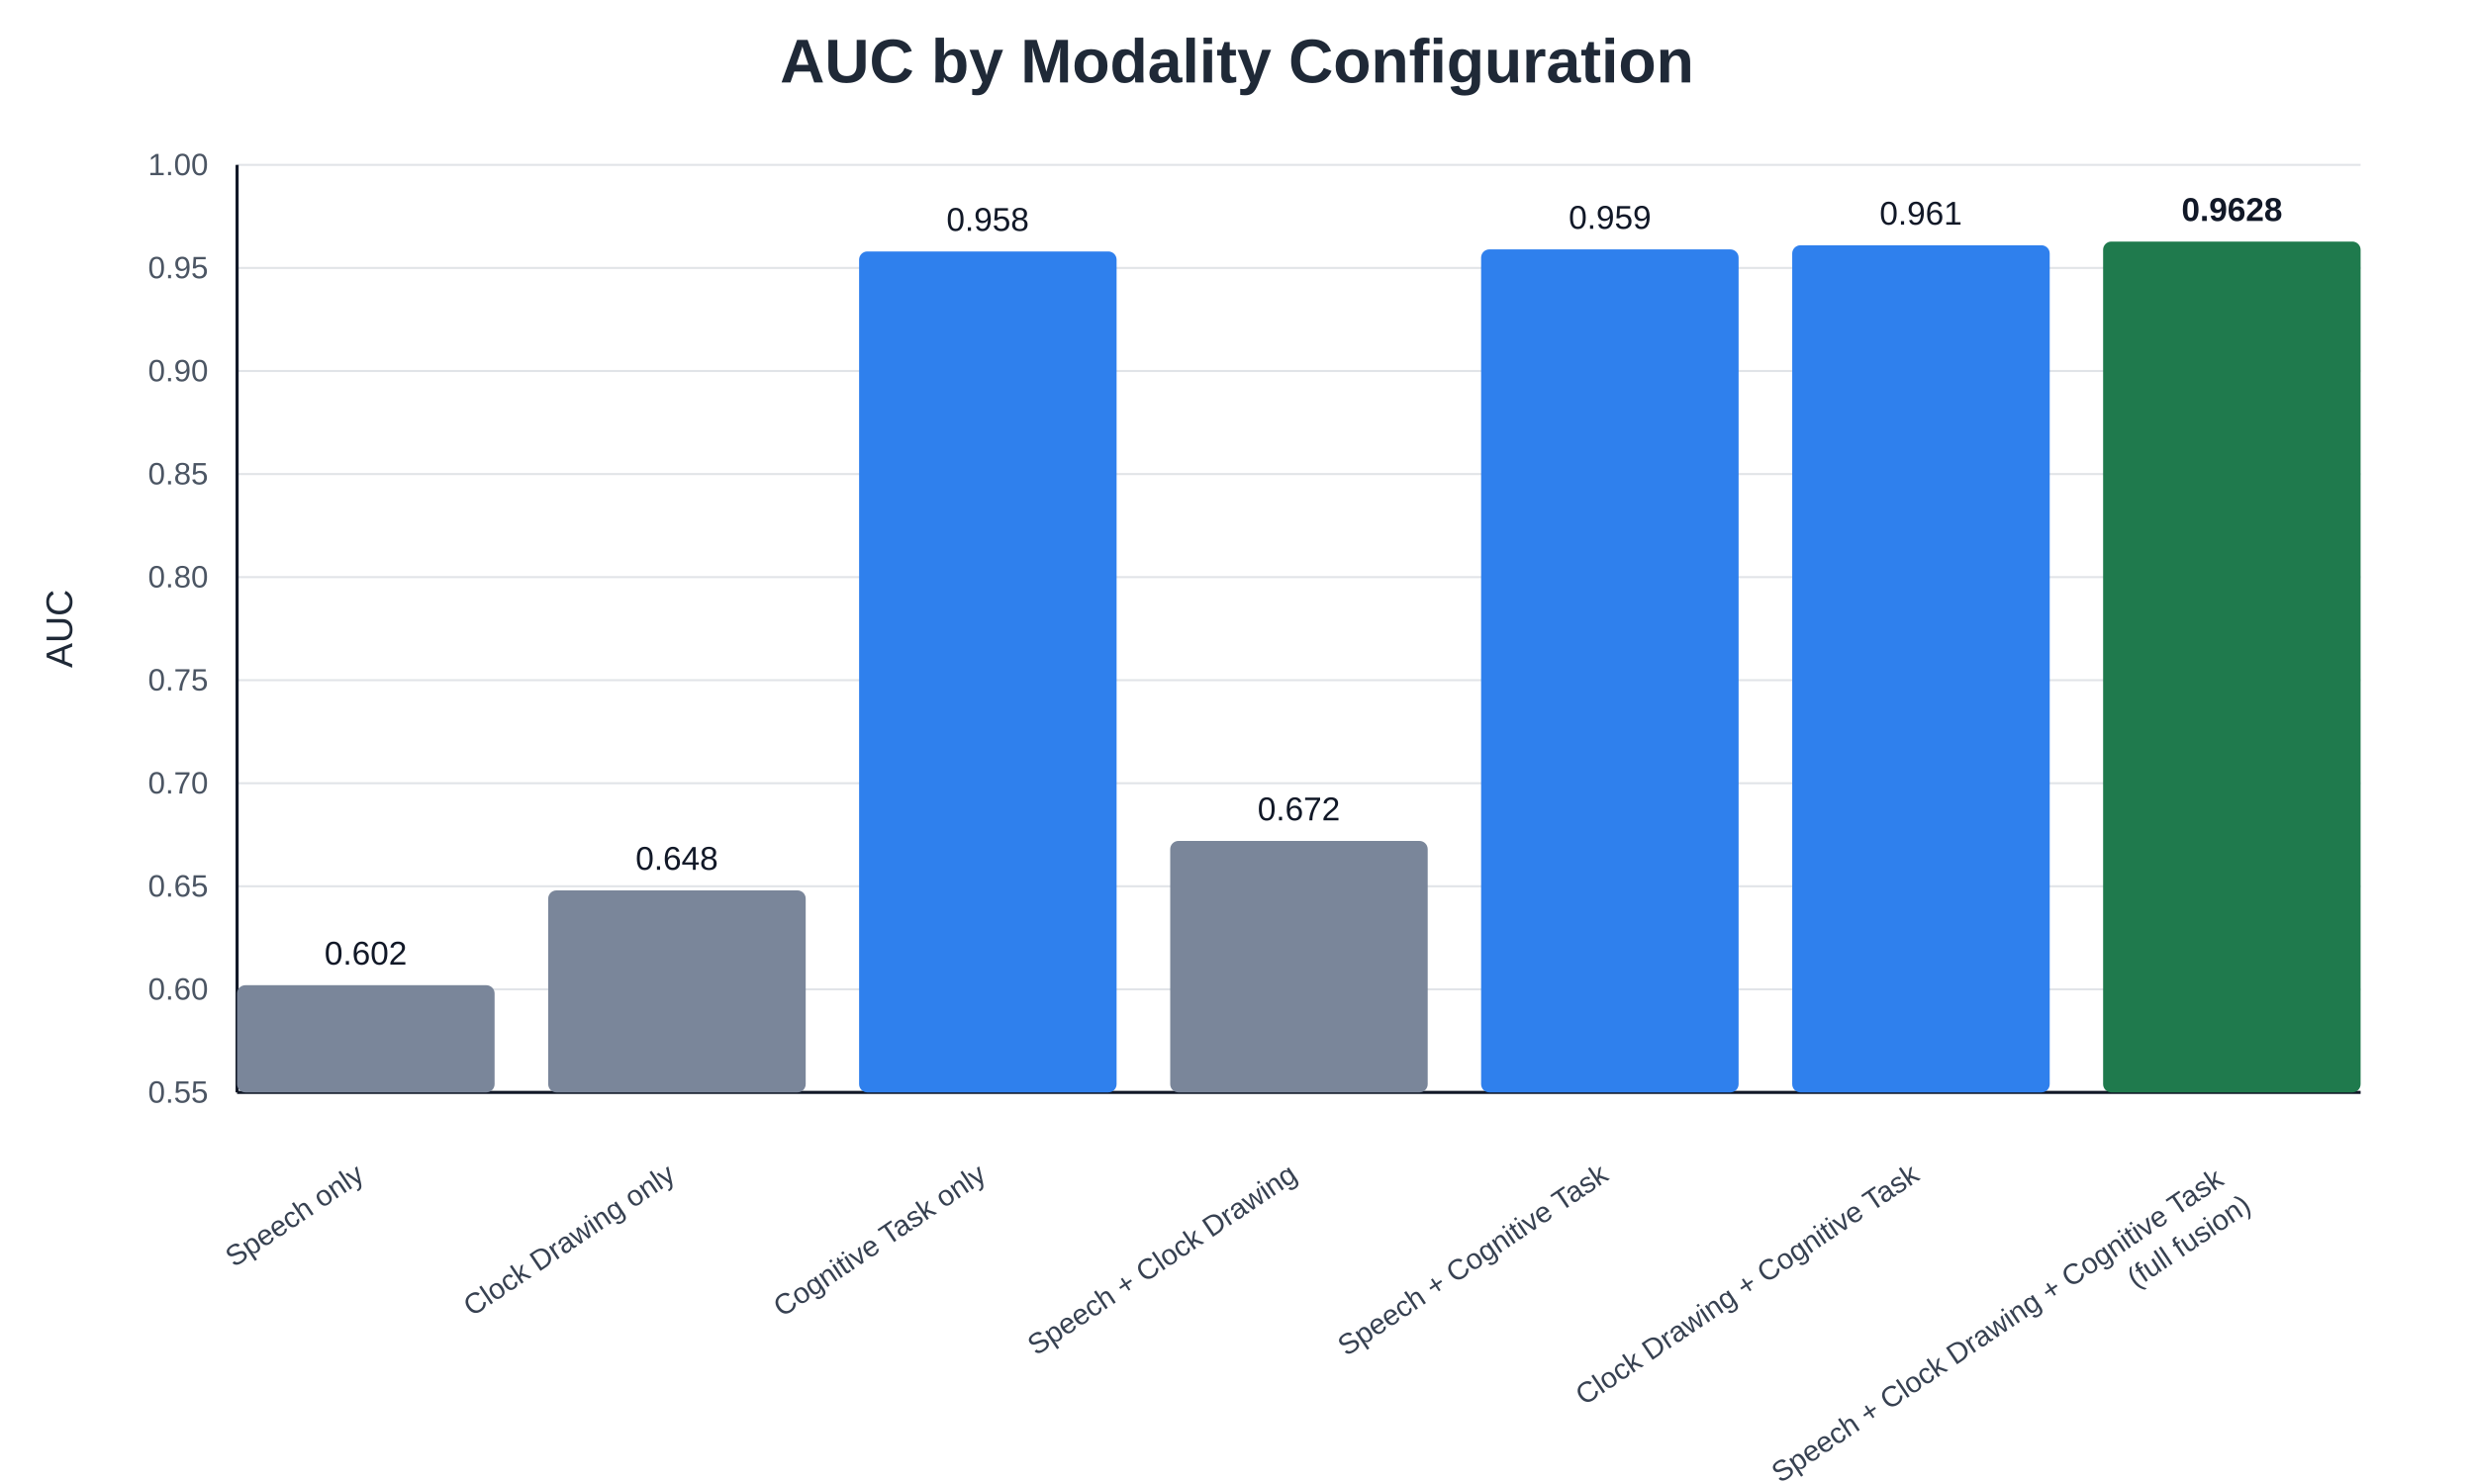
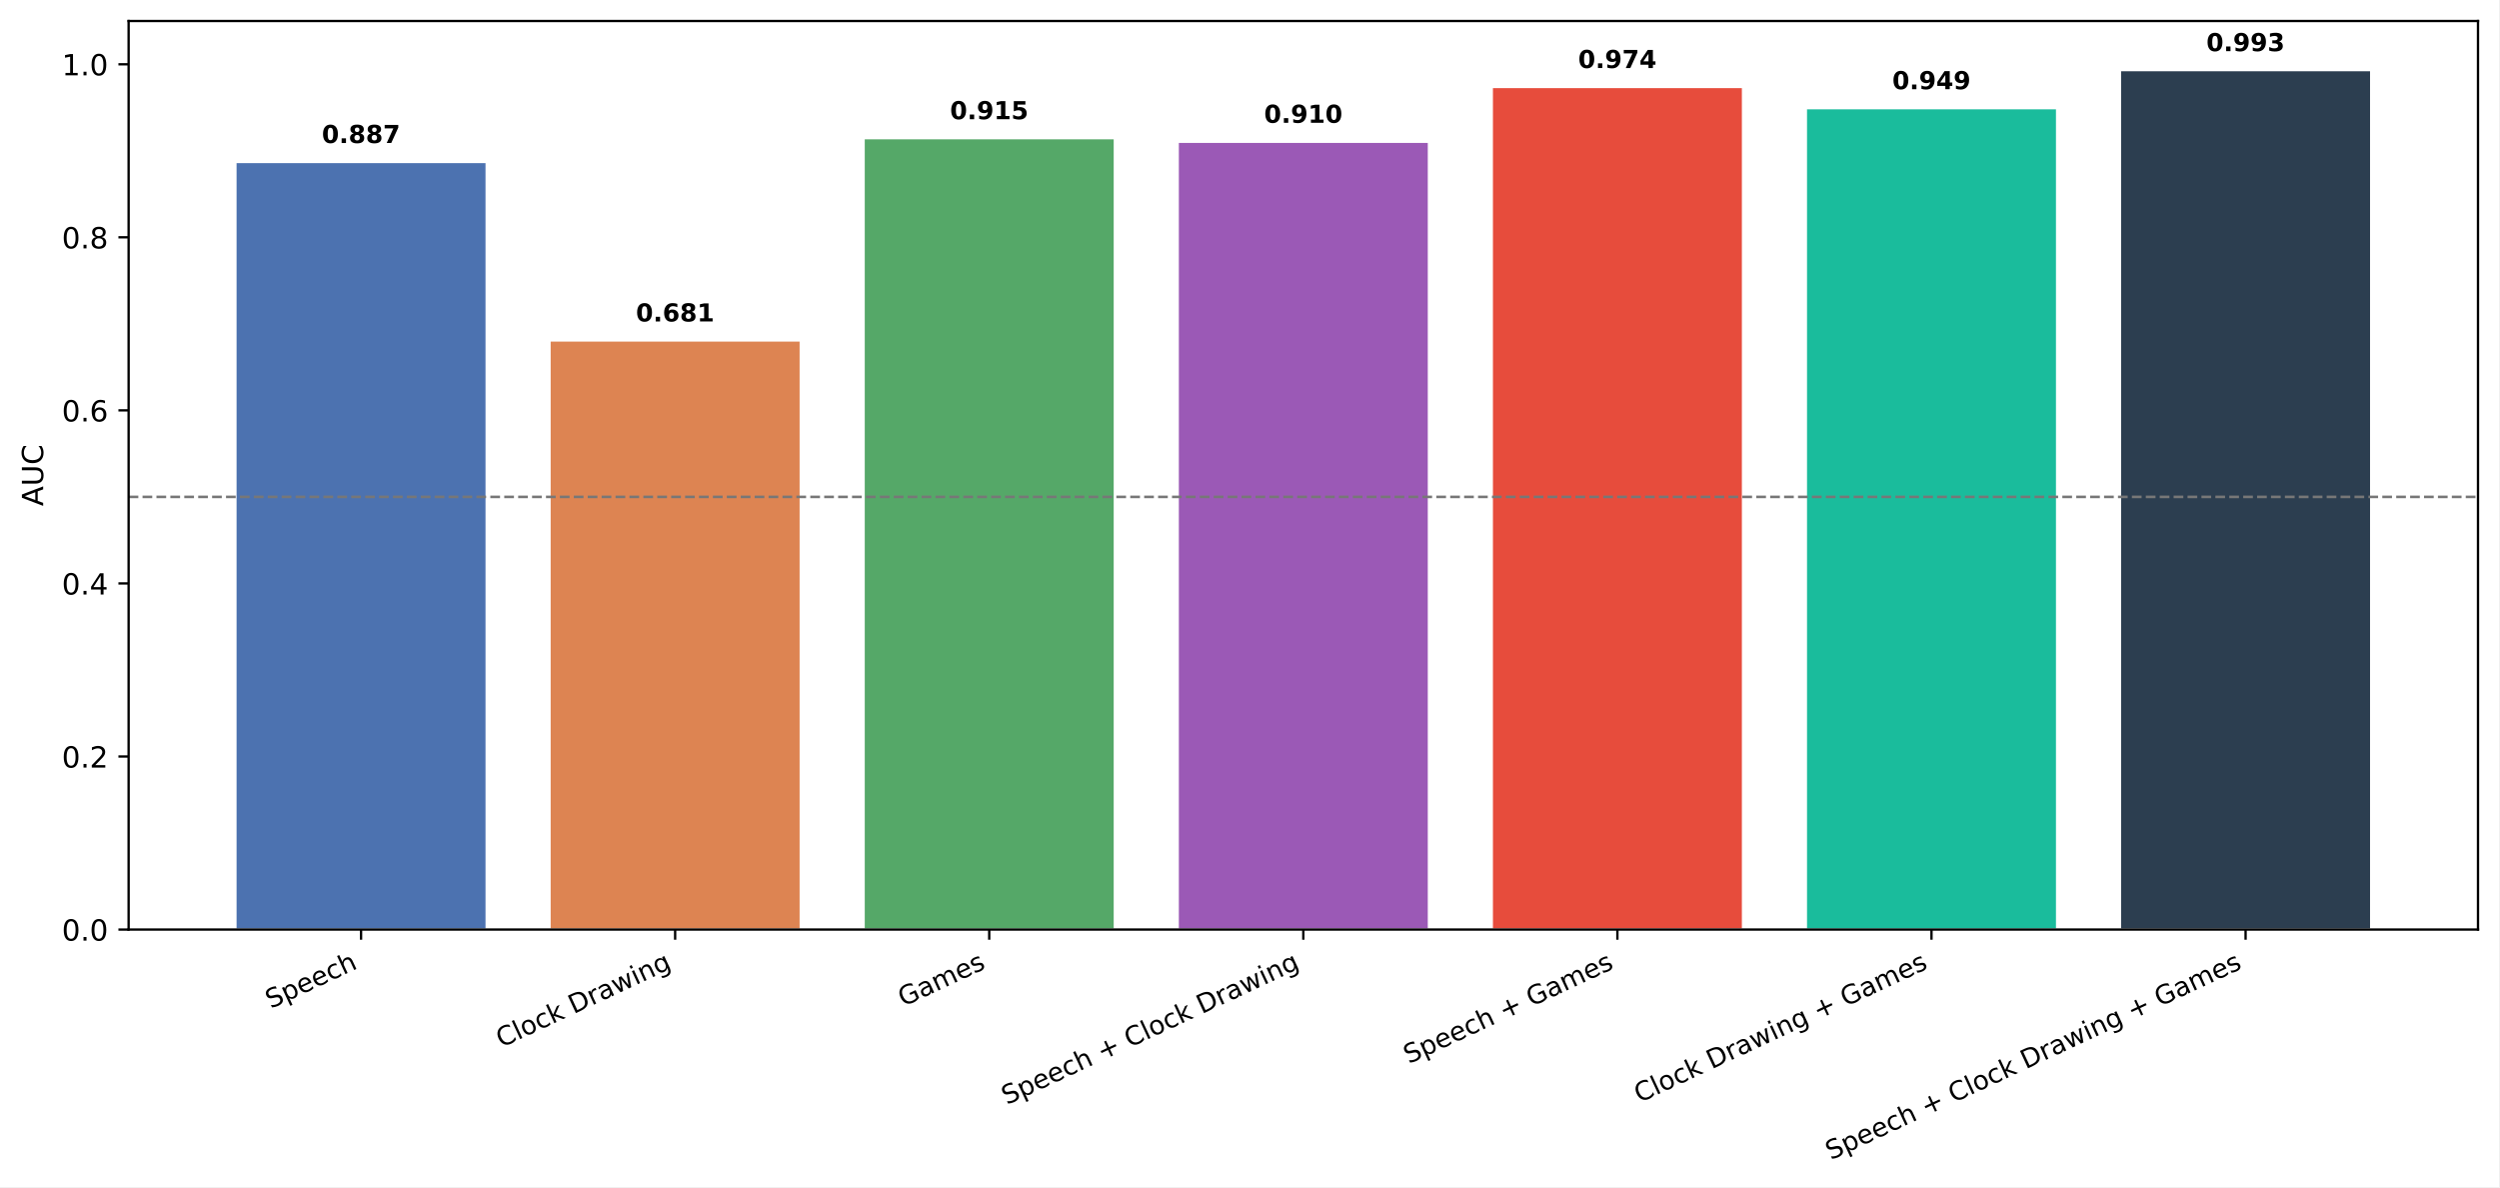
- <svg xmlns="http://www.w3.org/2000/svg" width="1200" height="720" viewBox="0 0 1200 720">
-   <rect width="100%" height="100%" fill="#ffffff" />
-   <style>text{font-family:Arial,Helvetica,sans-serif;fill:#1f2937}.title{font-size:30px;font-weight:700}.axis{font-size:18px}.tick{font-size:15px;fill:#4b5563}.label{font-size:14px;fill:#374151}.value{font-size:16px;fill:#111827}.bold{font-weight:700}</style>
-   <text class="title" x="600.0" y="40" text-anchor="middle">AUC by Modality Configuration</text>
-   <line x1="115" y1="530.0" x2="1145" y2="530.0" stroke="#d1d5db" stroke-width="1" opacity="0.65" />
-   <text class="tick" x="101" y="535.0" text-anchor="end">0.55</text>
-   <line x1="115" y1="480.0" x2="1145" y2="480.0" stroke="#d1d5db" stroke-width="1" opacity="0.65" />
-   <text class="tick" x="101" y="485.0" text-anchor="end">0.60</text>
-   <line x1="115" y1="430.0" x2="1145" y2="430.0" stroke="#d1d5db" stroke-width="1" opacity="0.65" />
-   <text class="tick" x="101" y="435.0" text-anchor="end">0.65</text>
-   <line x1="115" y1="380.0" x2="1145" y2="380.0" stroke="#d1d5db" stroke-width="1" opacity="0.65" />
-   <text class="tick" x="101" y="385.0" text-anchor="end">0.70</text>
-   <line x1="115" y1="330.0" x2="1145" y2="330.0" stroke="#d1d5db" stroke-width="1" opacity="0.65" />
-   <text class="tick" x="101" y="335.0" text-anchor="end">0.75</text>
-   <line x1="115" y1="280.0" x2="1145" y2="280.0" stroke="#d1d5db" stroke-width="1" opacity="0.65" />
-   <text class="tick" x="101" y="285.0" text-anchor="end">0.80</text>
-   <line x1="115" y1="230.0" x2="1145" y2="230.0" stroke="#d1d5db" stroke-width="1" opacity="0.65" />
-   <text class="tick" x="101" y="235.0" text-anchor="end">0.85</text>
-   <line x1="115" y1="180.0" x2="1145" y2="180.0" stroke="#d1d5db" stroke-width="1" opacity="0.65" />
-   <text class="tick" x="101" y="185.0" text-anchor="end">0.90</text>
-   <line x1="115" y1="130.0" x2="1145" y2="130.0" stroke="#d1d5db" stroke-width="1" opacity="0.65" />
-   <text class="tick" x="101" y="135.0" text-anchor="end">0.95</text>
-   <line x1="115" y1="80.0" x2="1145" y2="80.0" stroke="#d1d5db" stroke-width="1" opacity="0.65" />
-   <text class="tick" x="101" y="85.0" text-anchor="end">1.00</text>
-   <line x1="115" y1="80" x2="115" y2="530" stroke="#111827" stroke-width="1.5" />
-   <line x1="115" y1="530" x2="1145" y2="530" stroke="#111827" stroke-width="1.5" />
-   <text class="axis" transform="translate(35 305.0) rotate(-90)" text-anchor="middle">AUC</text>
-   <rect x="115.0" y="478.0" width="124.9" height="52.0" fill="#7a869a" rx="4" />
-   <text class="value" x="177.4" y="468.0" text-anchor="middle">0.602</text>
-   <text class="label" x="177.4" y="572.0" text-anchor="end" transform="rotate(-34 177.4 572.0)">Speech only</text>
-   <rect x="265.9" y="432.0" width="124.9" height="98.0" fill="#7a869a" rx="4" />
-   <text class="value" x="328.3" y="422.0" text-anchor="middle">0.648</text>
-   <text class="label" x="328.3" y="572.0" text-anchor="end" transform="rotate(-34 328.3 572.0)">Clock Drawing only</text>
-   <rect x="416.7" y="122.0" width="124.9" height="408.0" fill="#2f80ed" rx="4" />
-   <text class="value" x="479.1" y="112.0" text-anchor="middle">0.958</text>
-   <text class="label" x="479.1" y="572.0" text-anchor="end" transform="rotate(-34 479.1 572.0)">Cognitive Task only</text>
-   <rect x="567.6" y="408.0" width="124.9" height="122.0" fill="#7a869a" rx="4" />
-   <text class="value" x="630.0" y="398.0" text-anchor="middle">0.672</text>
-   <text class="label" x="630.0" y="572.0" text-anchor="end" transform="rotate(-34 630.0 572.0)">Speech + Clock Drawing</text>
-   <rect x="718.4" y="121.0" width="124.9" height="409.0" fill="#2f80ed" rx="4" />
-   <text class="value" x="780.9" y="111.0" text-anchor="middle">0.959</text>
-   <text class="label" x="780.9" y="572.0" text-anchor="end" transform="rotate(-34 780.9 572.0)">Speech + Cognitive Task</text>
-   <rect x="869.3" y="119.0" width="124.9" height="411.0" fill="#2f80ed" rx="4" />
-   <text class="value" x="931.7" y="109.0" text-anchor="middle">0.961</text>
-   <text class="label" x="931.7" y="572.0" text-anchor="end" transform="rotate(-34 931.7 572.0)">Clock Drawing + Cognitive Task</text>
-   <rect x="1020.1" y="117.2" width="124.9" height="412.8" fill="#1f7a4d" rx="4" />
-   <text class="value bold" x="1082.6" y="107.2" text-anchor="middle">0.9628</text>
-   <g transform="translate(1082.6 572.0) rotate(-34)">
-     <text class="label" text-anchor="end">
-       <tspan x="0" dy="0">Speech + Clock Drawing + Cognitive Task</tspan>
-       <tspan x="0" dy="18">(full fusion)</tspan>
-     </text>
+ <svg xmlns="http://www.w3.org/2000/svg" xmlns:xlink="http://www.w3.org/1999/xlink" width="856.863pt" height="406.841pt" viewBox="0 0 856.863 406.841" version="1.1">
+   <defs>
+     <style type="text/css">*{stroke-linejoin: round; stroke-linecap: butt}</style>
+   </defs>
+   <g id="figure_1">
+     <g id="patch_1">
+       <path d="M -0 406.841  L 856.863 406.841  L 856.863 0  L -0 0  z " style="fill: #ffffff" />
+     </g>
+     <g id="axes_1">
+       <g id="patch_2">
+         <path d="M 44.103 318.598  L 849.663 318.598  L 849.663 7.2  L 44.103 7.2  z " style="fill: #ffffff" />
+       </g>
+       <g id="patch_3">
+         <path d="M 80.719 318.598  L 166.876 318.598  L 166.876 55.512  L 80.719 55.512  z " clip-path="url(#p80c64b6eb1)" style="fill: #4c72b0; stroke: #ffffff; stroke-width: 0.8; stroke-linejoin: miter" />
+       </g>
+       <g id="patch_4">
+         <path d="M 188.415 318.598  L 274.571 318.598  L 274.571 116.678  L 188.415 116.678  z " clip-path="url(#p80c64b6eb1)" style="fill: #dd8452; stroke: #ffffff; stroke-width: 0.8; stroke-linejoin: miter" />
+       </g>
+       <g id="patch_5">
+         <path d="M 296.11 318.598  L 382.266 318.598  L 382.266 47.356  L 296.11 47.356  z " clip-path="url(#p80c64b6eb1)" style="fill: #55a868; stroke: #ffffff; stroke-width: 0.8; stroke-linejoin: miter" />
+       </g>
+       <g id="patch_6">
+         <path d="M 403.805 318.598  L 489.961 318.598  L 489.961 48.585  L 403.805 48.585  z " clip-path="url(#p80c64b6eb1)" style="fill: #9b59b6; stroke: #ffffff; stroke-width: 0.8; stroke-linejoin: miter" />
+       </g>
+       <g id="patch_7">
+         <path d="M 511.5 318.598  L 597.656 318.598  L 597.656 29.81  L 511.5 29.81  z " clip-path="url(#p80c64b6eb1)" style="fill: #e74c3c; stroke: #ffffff; stroke-width: 0.8; stroke-linejoin: miter" />
+       </g>
+       <g id="patch_8">
+         <path d="M 619.195 318.598  L 705.352 318.598  L 705.352 37.072  L 619.195 37.072  z " clip-path="url(#p80c64b6eb1)" style="fill: #1abc9c; stroke: #ffffff; stroke-width: 0.8; stroke-linejoin: miter" />
+       </g>
+       <g id="patch_9">
+         <path d="M 726.891 318.598  L 813.047 318.598  L 813.047 24.029  L 726.891 24.029  z " clip-path="url(#p80c64b6eb1)" style="fill: #2c3e50; stroke: #ffffff; stroke-width: 0.8; stroke-linejoin: miter" />
+       </g>
+       <g id="matplotlib.axis_1">
+         <g id="xtick_1">
+           <g id="line2d_1">
+             <defs>
+               <path id="m99cbab223d" d="M 0 0  L 0 3.5  " style="stroke: #000000; stroke-width: 0.8" />
+             </defs>
+             <g>
+               <use xlink:href="#m99cbab223d" x="123.798" y="318.598" style="stroke: #000000; stroke-width: 0.8" />
+             </g>
+           </g>
+           <g id="text_1">
+             <g transform="translate(92.83504 345.8082) rotate(-25) scale(0.09 -0.09)">
+               <defs>
+                 <path id="DejaVuSans-36" d="M 3425 4513  L 3425 3897  Q 3066 4069 2747 4153  Q 2428 4238 2131 4238  Q 1616 4238 1336 4038  Q 1056 3838 1056 3469  Q 1056 3159 1242 3001  Q 1428 2844 1947 2747  L 2328 2669  Q 3034 2534 3370 2195  Q 3706 1856 3706 1288  Q 3706 609 3251 259  Q 2797 -91 1919 -91  Q 1588 -91 1214 -16  Q 841 59 441 206  L 441 856  Q 825 641 1194 531  Q 1563 422 1919 422  Q 2459 422 2753 634  Q 3047 847 3047 1241  Q 3047 1584 2836 1778  Q 2625 1972 2144 2069  L 1759 2144  Q 1053 2284 737 2584  Q 422 2884 422 3419  Q 422 4038 858 4394  Q 1294 4750 2059 4750  Q 2388 4750 2728 4690  Q 3069 4631 3425 4513  z " transform="scale(0.015625)" />
+                 <path id="DejaVuSans-53" d="M 1159 525  L 1159 -1331  L 581 -1331  L 581 3500  L 1159 3500  L 1159 2969  Q 1341 3281 1617 3432  Q 1894 3584 2278 3584  Q 2916 3584 3314 3078  Q 3713 2572 3713 1747  Q 3713 922 3314 415  Q 2916 -91 2278 -91  Q 1894 -91 1617 61  Q 1341 213 1159 525  z M 3116 1747  Q 3116 2381 2855 2742  Q 2594 3103 2138 3103  Q 1681 3103 1420 2742  Q 1159 2381 1159 1747  Q 1159 1113 1420 752  Q 1681 391 2138 391  Q 2594 391 2855 752  Q 3116 1113 3116 1747  z " transform="scale(0.015625)" />
+                 <path id="DejaVuSans-48" d="M 3597 1894  L 3597 1613  L 953 1613  Q 991 1019 1311 708  Q 1631 397 2203 397  Q 2534 397 2845 478  Q 3156 559 3463 722  L 3463 178  Q 3153 47 2828 -22  Q 2503 -91 2169 -91  Q 1331 -91 842 396  Q 353 884 353 1716  Q 353 2575 817 3079  Q 1281 3584 2069 3584  Q 2775 3584 3186 3129  Q 3597 2675 3597 1894  z M 3022 2063  Q 3016 2534 2758 2815  Q 2500 3097 2075 3097  Q 1594 3097 1305 2825  Q 1016 2553 972 2059  L 3022 2063  z " transform="scale(0.015625)" />
+                 <path id="DejaVuSans-46" d="M 3122 3366  L 3122 2828  Q 2878 2963 2633 3030  Q 2388 3097 2138 3097  Q 1578 3097 1268 2742  Q 959 2388 959 1747  Q 959 1106 1268 751  Q 1578 397 2138 397  Q 2388 397 2633 464  Q 2878 531 3122 666  L 3122 134  Q 2881 22 2623 -34  Q 2366 -91 2075 -91  Q 1284 -91 818 406  Q 353 903 353 1747  Q 353 2603 823 3093  Q 1294 3584 2113 3584  Q 2378 3584 2631 3529  Q 2884 3475 3122 3366  z " transform="scale(0.015625)" />
+                 <path id="DejaVuSans-4b" d="M 3513 2113  L 3513 0  L 2938 0  L 2938 2094  Q 2938 2591 2744 2837  Q 2550 3084 2163 3084  Q 1697 3084 1428 2787  Q 1159 2491 1159 1978  L 1159 0  L 581 0  L 581 4863  L 1159 4863  L 1159 2956  Q 1366 3272 1645 3428  Q 1925 3584 2291 3584  Q 2894 3584 3203 3211  Q 3513 2838 3513 2113  z " transform="scale(0.015625)" />
+               </defs>
+               <use xlink:href="#DejaVuSans-36" />
+               <use xlink:href="#DejaVuSans-53" transform="translate(63.48438 0)" />
+               <use xlink:href="#DejaVuSans-48" transform="translate(126.9688 0)" />
+               <use xlink:href="#DejaVuSans-48" transform="translate(188.5 0)" />
+               <use xlink:href="#DejaVuSans-46" transform="translate(250.0312 0)" />
+               <use xlink:href="#DejaVuSans-4b" transform="translate(305.0156 0)" />
+             </g>
+           </g>
+         </g>
+         <g id="xtick_2">
+           <g id="line2d_2">
+             <g>
+               <use xlink:href="#m99cbab223d" x="231.493" y="318.598" style="stroke: #000000; stroke-width: 0.8" />
+             </g>
+           </g>
+           <g id="text_2">
+             <g transform="translate(171.9089 359.1545) rotate(-25) scale(0.09 -0.09)">
+               <defs>
+                 <path id="DejaVuSans-26" d="M 4122 4306  L 4122 3641  Q 3803 3938 3442 4084  Q 3081 4231 2675 4231  Q 1875 4231 1450 3742  Q 1025 3253 1025 2328  Q 1025 1406 1450 917  Q 1875 428 2675 428  Q 3081 428 3442 575  Q 3803 722 4122 1019  L 4122 359  Q 3791 134 3420 21  Q 3050 -91 2638 -91  Q 1578 -91 968 557  Q 359 1206 359 2328  Q 359 3453 968 4101  Q 1578 4750 2638 4750  Q 3056 4750 3426 4639  Q 3797 4528 4122 4306  z " transform="scale(0.015625)" />
+                 <path id="DejaVuSans-4f" d="M 603 4863  L 1178 4863  L 1178 0  L 603 0  L 603 4863  z " transform="scale(0.015625)" />
+                 <path id="DejaVuSans-52" d="M 1959 3097  Q 1497 3097 1228 2736  Q 959 2375 959 1747  Q 959 1119 1226 758  Q 1494 397 1959 397  Q 2419 397 2687 759  Q 2956 1122 2956 1747  Q 2956 2369 2687 2733  Q 2419 3097 1959 3097  z M 1959 3584  Q 2709 3584 3137 3096  Q 3566 2609 3566 1747  Q 3566 888 3137 398  Q 2709 -91 1959 -91  Q 1206 -91 779 398  Q 353 888 353 1747  Q 353 2609 779 3096  Q 1206 3584 1959 3584  z " transform="scale(0.015625)" />
+                 <path id="DejaVuSans-4e" d="M 581 4863  L 1159 4863  L 1159 1991  L 2875 3500  L 3609 3500  L 1753 1863  L 3688 0  L 2938 0  L 1159 1709  L 1159 0  L 581 0  L 581 4863  z " transform="scale(0.015625)" />
+                 <path id="DejaVuSans-3" transform="scale(0.015625)" />
+                 <path id="DejaVuSans-27" d="M 1259 4147  L 1259 519  L 2022 519  Q 2988 519 3436 956  Q 3884 1394 3884 2338  Q 3884 3275 3436 3711  Q 2988 4147 2022 4147  L 1259 4147  z M 628 4666  L 1925 4666  Q 3281 4666 3915 4102  Q 4550 3538 4550 2338  Q 4550 1131 3912 565  Q 3275 0 1925 0  L 628 0  L 628 4666  z " transform="scale(0.015625)" />
+                 <path id="DejaVuSans-55" d="M 2631 2963  Q 2534 3019 2420 3045  Q 2306 3072 2169 3072  Q 1681 3072 1420 2755  Q 1159 2438 1159 1844  L 1159 0  L 581 0  L 581 3500  L 1159 3500  L 1159 2956  Q 1341 3275 1631 3429  Q 1922 3584 2338 3584  Q 2397 3584 2469 3576  Q 2541 3569 2628 3553  L 2631 2963  z " transform="scale(0.015625)" />
+                 <path id="DejaVuSans-44" d="M 2194 1759  Q 1497 1759 1228 1600  Q 959 1441 959 1056  Q 959 750 1161 570  Q 1363 391 1709 391  Q 2188 391 2477 730  Q 2766 1069 2766 1631  L 2766 1759  L 2194 1759  z M 3341 1997  L 3341 0  L 2766 0  L 2766 531  Q 2569 213 2275 61  Q 1981 -91 1556 -91  Q 1019 -91 701 211  Q 384 513 384 1019  Q 384 1609 779 1909  Q 1175 2209 1959 2209  L 2766 2209  L 2766 2266  Q 2766 2663 2505 2880  Q 2244 3097 1772 3097  Q 1472 3097 1187 3025  Q 903 2953 641 2809  L 641 3341  Q 956 3463 1253 3523  Q 1550 3584 1831 3584  Q 2591 3584 2966 3190  Q 3341 2797 3341 1997  z " transform="scale(0.015625)" />
+                 <path id="DejaVuSans-5a" d="M 269 3500  L 844 3500  L 1563 769  L 2278 3500  L 2956 3500  L 3675 769  L 4391 3500  L 4966 3500  L 4050 0  L 3372 0  L 2619 2869  L 1863 0  L 1184 0  L 269 3500  z " transform="scale(0.015625)" />
+                 <path id="DejaVuSans-4c" d="M 603 3500  L 1178 3500  L 1178 0  L 603 0  L 603 3500  z M 603 4863  L 1178 4863  L 1178 4134  L 603 4134  L 603 4863  z " transform="scale(0.015625)" />
+                 <path id="DejaVuSans-51" d="M 3513 2113  L 3513 0  L 2938 0  L 2938 2094  Q 2938 2591 2744 2837  Q 2550 3084 2163 3084  Q 1697 3084 1428 2787  Q 1159 2491 1159 1978  L 1159 0  L 581 0  L 581 3500  L 1159 3500  L 1159 2956  Q 1366 3272 1645 3428  Q 1925 3584 2291 3584  Q 2894 3584 3203 3211  Q 3513 2838 3513 2113  z " transform="scale(0.015625)" />
+                 <path id="DejaVuSans-4a" d="M 2906 1791  Q 2906 2416 2648 2759  Q 2391 3103 1925 3103  Q 1463 3103 1205 2759  Q 947 2416 947 1791  Q 947 1169 1205 825  Q 1463 481 1925 481  Q 2391 481 2648 825  Q 2906 1169 2906 1791  z M 3481 434  Q 3481 -459 3084 -895  Q 2688 -1331 1869 -1331  Q 1566 -1331 1297 -1286  Q 1028 -1241 775 -1147  L 775 -588  Q 1028 -725 1275 -790  Q 1522 -856 1778 -856  Q 2344 -856 2625 -561  Q 2906 -266 2906 331  L 2906 616  Q 2728 306 2450 153  Q 2172 0 1784 0  Q 1141 0 747 490  Q 353 981 353 1791  Q 353 2603 747 3093  Q 1141 3584 1784 3584  Q 2172 3584 2450 3431  Q 2728 3278 2906 2969  L 2906 3500  L 3481 3500  L 3481 434  z " transform="scale(0.015625)" />
+               </defs>
+               <use xlink:href="#DejaVuSans-26" />
+               <use xlink:href="#DejaVuSans-4f" transform="translate(69.82812 0)" />
+               <use xlink:href="#DejaVuSans-52" transform="translate(97.60938 0)" />
+               <use xlink:href="#DejaVuSans-46" transform="translate(158.7969 0)" />
+               <use xlink:href="#DejaVuSans-4e" transform="translate(213.7812 0)" />
+               <use xlink:href="#DejaVuSans-3" transform="translate(271.6875 0)" />
+               <use xlink:href="#DejaVuSans-27" transform="translate(303.4688 0)" />
+               <use xlink:href="#DejaVuSans-55" transform="translate(380.4688 0)" />
+               <use xlink:href="#DejaVuSans-44" transform="translate(421.5781 0)" />
+               <use xlink:href="#DejaVuSans-5a" transform="translate(482.8594 0)" />
+               <use xlink:href="#DejaVuSans-4c" transform="translate(564.6406 0)" />
+               <use xlink:href="#DejaVuSans-51" transform="translate(592.4219 0)" />
+               <use xlink:href="#DejaVuSans-4a" transform="translate(655.7969 0)" />
+             </g>
+           </g>
+         </g>
+         <g id="xtick_3">
+           <g id="line2d_3">
+             <g>
+               <use xlink:href="#m99cbab223d" x="339.188" y="318.598" style="stroke: #000000; stroke-width: 0.8" />
+             </g>
+           </g>
+           <g id="text_3">
+             <g transform="translate(309.7421 345.1003) rotate(-25) scale(0.09 -0.09)">
+               <defs>
+                 <path id="DejaVuSans-2a" d="M 3809 666  L 3809 1919  L 2778 1919  L 2778 2438  L 4434 2438  L 4434 434  Q 4069 175 3628 42  Q 3188 -91 2688 -91  Q 1594 -91 976 548  Q 359 1188 359 2328  Q 359 3472 976 4111  Q 1594 4750 2688 4750  Q 3144 4750 3555 4637  Q 3966 4525 4313 4306  L 4313 3634  Q 3963 3931 3569 4081  Q 3175 4231 2741 4231  Q 1884 4231 1454 3753  Q 1025 3275 1025 2328  Q 1025 1384 1454 906  Q 1884 428 2741 428  Q 3075 428 3337 486  Q 3600 544 3809 666  z " transform="scale(0.015625)" />
+                 <path id="DejaVuSans-50" d="M 3328 2828  Q 3544 3216 3844 3400  Q 4144 3584 4550 3584  Q 5097 3584 5394 3201  Q 5691 2819 5691 2113  L 5691 0  L 5113 0  L 5113 2094  Q 5113 2597 4934 2840  Q 4756 3084 4391 3084  Q 3944 3084 3684 2787  Q 3425 2491 3425 1978  L 3425 0  L 2847 0  L 2847 2094  Q 2847 2600 2669 2842  Q 2491 3084 2119 3084  Q 1678 3084 1418 2786  Q 1159 2488 1159 1978  L 1159 0  L 581 0  L 581 3500  L 1159 3500  L 1159 2956  Q 1356 3278 1631 3431  Q 1906 3584 2284 3584  Q 2666 3584 2933 3390  Q 3200 3197 3328 2828  z " transform="scale(0.015625)" />
+                 <path id="DejaVuSans-56" d="M 2834 3397  L 2834 2853  Q 2591 2978 2328 3040  Q 2066 3103 1784 3103  Q 1356 3103 1142 2972  Q 928 2841 928 2578  Q 928 2378 1081 2264  Q 1234 2150 1697 2047  L 1894 2003  Q 2506 1872 2764 1633  Q 3022 1394 3022 966  Q 3022 478 2636 193  Q 2250 -91 1575 -91  Q 1294 -91 989 -36  Q 684 19 347 128  L 347 722  Q 666 556 975 473  Q 1284 391 1588 391  Q 1994 391 2212 530  Q 2431 669 2431 922  Q 2431 1156 2273 1281  Q 2116 1406 1581 1522  L 1381 1569  Q 847 1681 609 1914  Q 372 2147 372 2553  Q 372 3047 722 3315  Q 1072 3584 1716 3584  Q 2034 3584 2315 3537  Q 2597 3491 2834 3397  z " transform="scale(0.015625)" />
+               </defs>
+               <use xlink:href="#DejaVuSans-2a" />
+               <use xlink:href="#DejaVuSans-44" transform="translate(77.48438 0)" />
+               <use xlink:href="#DejaVuSans-50" transform="translate(138.7656 0)" />
+               <use xlink:href="#DejaVuSans-48" transform="translate(236.1719 0)" />
+               <use xlink:href="#DejaVuSans-56" transform="translate(297.7031 0)" />
+             </g>
+           </g>
+         </g>
+         <g id="xtick_4">
+           <g id="line2d_4">
+             <g>
+               <use xlink:href="#m99cbab223d" x="446.883" y="318.598" style="stroke: #000000; stroke-width: 0.8" />
+             </g>
+           </g>
+           <g id="text_4">
+             <g transform="translate(345.2307 378.7714) rotate(-25) scale(0.09 -0.09)">
+               <defs>
+                 <path id="DejaVuSans-e" d="M 2944 4013  L 2944 2272  L 4684 2272  L 4684 1741  L 2944 1741  L 2944 0  L 2419 0  L 2419 1741  L 678 1741  L 678 2272  L 2419 2272  L 2419 4013  L 2944 4013  z " transform="scale(0.015625)" />
+               </defs>
+               <use xlink:href="#DejaVuSans-36" />
+               <use xlink:href="#DejaVuSans-53" transform="translate(63.48438 0)" />
+               <use xlink:href="#DejaVuSans-48" transform="translate(126.9688 0)" />
+               <use xlink:href="#DejaVuSans-48" transform="translate(188.5 0)" />
+               <use xlink:href="#DejaVuSans-46" transform="translate(250.0312 0)" />
+               <use xlink:href="#DejaVuSans-4b" transform="translate(305.0156 0)" />
+               <use xlink:href="#DejaVuSans-3" transform="translate(368.3906 0)" />
+               <use xlink:href="#DejaVuSans-e" transform="translate(400.1719 0)" />
+               <use xlink:href="#DejaVuSans-3" transform="translate(483.9688 0)" />
+               <use xlink:href="#DejaVuSans-26" transform="translate(515.75 0)" />
+               <use xlink:href="#DejaVuSans-4f" transform="translate(585.5781 0)" />
+               <use xlink:href="#DejaVuSans-52" transform="translate(613.3594 0)" />
+               <use xlink:href="#DejaVuSans-46" transform="translate(674.5469 0)" />
+               <use xlink:href="#DejaVuSans-4e" transform="translate(729.5312 0)" />
+               <use xlink:href="#DejaVuSans-3" transform="translate(787.4375 0)" />
+               <use xlink:href="#DejaVuSans-27" transform="translate(819.2188 0)" />
+               <use xlink:href="#DejaVuSans-55" transform="translate(896.2188 0)" />
+               <use xlink:href="#DejaVuSans-44" transform="translate(937.3281 0)" />
+               <use xlink:href="#DejaVuSans-5a" transform="translate(998.6094 0)" />
+               <use xlink:href="#DejaVuSans-4c" transform="translate(1080.391 0)" />
+               <use xlink:href="#DejaVuSans-51" transform="translate(1108.172 0)" />
+               <use xlink:href="#DejaVuSans-4a" transform="translate(1171.547 0)" />
+             </g>
+           </g>
+         </g>
+         <g id="xtick_5">
+           <g id="line2d_5">
+             <g>
+               <use xlink:href="#m99cbab223d" x="554.578" y="318.598" style="stroke: #000000; stroke-width: 0.8" />
+             </g>
+           </g>
+           <g id="text_5">
+             <g transform="translate(483.0639 364.7179) rotate(-25) scale(0.09 -0.09)">
+               <use xlink:href="#DejaVuSans-36" />
+               <use xlink:href="#DejaVuSans-53" transform="translate(63.48438 0)" />
+               <use xlink:href="#DejaVuSans-48" transform="translate(126.9688 0)" />
+               <use xlink:href="#DejaVuSans-48" transform="translate(188.5 0)" />
+               <use xlink:href="#DejaVuSans-46" transform="translate(250.0312 0)" />
+               <use xlink:href="#DejaVuSans-4b" transform="translate(305.0156 0)" />
+               <use xlink:href="#DejaVuSans-3" transform="translate(368.3906 0)" />
+               <use xlink:href="#DejaVuSans-e" transform="translate(400.1719 0)" />
+               <use xlink:href="#DejaVuSans-3" transform="translate(483.9688 0)" />
+               <use xlink:href="#DejaVuSans-2a" transform="translate(515.75 0)" />
+               <use xlink:href="#DejaVuSans-44" transform="translate(593.2344 0)" />
+               <use xlink:href="#DejaVuSans-50" transform="translate(654.5156 0)" />
+               <use xlink:href="#DejaVuSans-48" transform="translate(751.9219 0)" />
+               <use xlink:href="#DejaVuSans-56" transform="translate(813.4531 0)" />
+             </g>
+           </g>
+         </g>
+         <g id="xtick_6">
+           <g id="line2d_6">
+             <g>
+               <use xlink:href="#m99cbab223d" x="662.273" y="318.598" style="stroke: #000000; stroke-width: 0.8" />
+             </g>
+           </g>
+           <g id="text_6">
+             <g transform="translate(562.1377 378.0642) rotate(-25) scale(0.09 -0.09)">
+               <use xlink:href="#DejaVuSans-26" />
+               <use xlink:href="#DejaVuSans-4f" transform="translate(69.82812 0)" />
+               <use xlink:href="#DejaVuSans-52" transform="translate(97.60938 0)" />
+               <use xlink:href="#DejaVuSans-46" transform="translate(158.7969 0)" />
+               <use xlink:href="#DejaVuSans-4e" transform="translate(213.7812 0)" />
+               <use xlink:href="#DejaVuSans-3" transform="translate(271.6875 0)" />
+               <use xlink:href="#DejaVuSans-27" transform="translate(303.4688 0)" />
+               <use xlink:href="#DejaVuSans-55" transform="translate(380.4688 0)" />
+               <use xlink:href="#DejaVuSans-44" transform="translate(421.5781 0)" />
+               <use xlink:href="#DejaVuSans-5a" transform="translate(482.8594 0)" />
+               <use xlink:href="#DejaVuSans-4c" transform="translate(564.6406 0)" />
+               <use xlink:href="#DejaVuSans-51" transform="translate(592.4219 0)" />
+               <use xlink:href="#DejaVuSans-4a" transform="translate(655.7969 0)" />
+               <use xlink:href="#DejaVuSans-3" transform="translate(719.2812 0)" />
+               <use xlink:href="#DejaVuSans-e" transform="translate(751.0625 0)" />
+               <use xlink:href="#DejaVuSans-3" transform="translate(834.8594 0)" />
+               <use xlink:href="#DejaVuSans-2a" transform="translate(866.6406 0)" />
+               <use xlink:href="#DejaVuSans-44" transform="translate(944.125 0)" />
+               <use xlink:href="#DejaVuSans-50" transform="translate(1005.406 0)" />
+               <use xlink:href="#DejaVuSans-48" transform="translate(1102.812 0)" />
+               <use xlink:href="#DejaVuSans-56" transform="translate(1164.344 0)" />
+             </g>
+           </g>
+         </g>
+         <g id="xtick_7">
+           <g id="line2d_7">
+             <g>
+               <use xlink:href="#m99cbab223d" x="769.969" y="318.598" style="stroke: #000000; stroke-width: 0.8" />
+             </g>
+           </g>
+           <g id="text_7">
+             <g transform="translate(627.7644 397.6811) rotate(-25) scale(0.09 -0.09)">
+               <use xlink:href="#DejaVuSans-36" />
+               <use xlink:href="#DejaVuSans-53" transform="translate(63.48438 0)" />
+               <use xlink:href="#DejaVuSans-48" transform="translate(126.9688 0)" />
+               <use xlink:href="#DejaVuSans-48" transform="translate(188.5 0)" />
+               <use xlink:href="#DejaVuSans-46" transform="translate(250.0312 0)" />
+               <use xlink:href="#DejaVuSans-4b" transform="translate(305.0156 0)" />
+               <use xlink:href="#DejaVuSans-3" transform="translate(368.3906 0)" />
+               <use xlink:href="#DejaVuSans-e" transform="translate(400.1719 0)" />
+               <use xlink:href="#DejaVuSans-3" transform="translate(483.9688 0)" />
+               <use xlink:href="#DejaVuSans-26" transform="translate(515.75 0)" />
+               <use xlink:href="#DejaVuSans-4f" transform="translate(585.5781 0)" />
+               <use xlink:href="#DejaVuSans-52" transform="translate(613.3594 0)" />
+               <use xlink:href="#DejaVuSans-46" transform="translate(674.5469 0)" />
+               <use xlink:href="#DejaVuSans-4e" transform="translate(729.5312 0)" />
+               <use xlink:href="#DejaVuSans-3" transform="translate(787.4375 0)" />
+               <use xlink:href="#DejaVuSans-27" transform="translate(819.2188 0)" />
+               <use xlink:href="#DejaVuSans-55" transform="translate(896.2188 0)" />
+               <use xlink:href="#DejaVuSans-44" transform="translate(937.3281 0)" />
+               <use xlink:href="#DejaVuSans-5a" transform="translate(998.6094 0)" />
+               <use xlink:href="#DejaVuSans-4c" transform="translate(1080.391 0)" />
+               <use xlink:href="#DejaVuSans-51" transform="translate(1108.172 0)" />
+               <use xlink:href="#DejaVuSans-4a" transform="translate(1171.547 0)" />
+               <use xlink:href="#DejaVuSans-3" transform="translate(1235.031 0)" />
+               <use xlink:href="#DejaVuSans-e" transform="translate(1266.812 0)" />
+               <use xlink:href="#DejaVuSans-3" transform="translate(1350.609 0)" />
+               <use xlink:href="#DejaVuSans-2a" transform="translate(1382.391 0)" />
+               <use xlink:href="#DejaVuSans-44" transform="translate(1459.875 0)" />
+               <use xlink:href="#DejaVuSans-50" transform="translate(1521.156 0)" />
+               <use xlink:href="#DejaVuSans-48" transform="translate(1618.562 0)" />
+               <use xlink:href="#DejaVuSans-56" transform="translate(1680.094 0)" />
+             </g>
+           </g>
+         </g>
+       </g>
+       <g id="matplotlib.axis_2">
+         <g id="ytick_1">
+           <g id="line2d_8">
+             <defs>
+               <path id="m9fcbe23fd6" d="M 0 0  L -3.5 0  " style="stroke: #000000; stroke-width: 0.8" />
+             </defs>
+             <g>
+               <use xlink:href="#m9fcbe23fd6" x="44.103" y="318.598" style="stroke: #000000; stroke-width: 0.8" />
+             </g>
+           </g>
+           <g id="text_8">
+             <g transform="translate(21.2 322.3972) scale(0.1 -0.1)">
+               <defs>
+                 <path id="DejaVuSans-13" d="M 2034 4250  Q 1547 4250 1301 3770  Q 1056 3291 1056 2328  Q 1056 1369 1301 889  Q 1547 409 2034 409  Q 2525 409 2770 889  Q 3016 1369 3016 2328  Q 3016 3291 2770 3770  Q 2525 4250 2034 4250  z M 2034 4750  Q 2819 4750 3233 4129  Q 3647 3509 3647 2328  Q 3647 1150 3233 529  Q 2819 -91 2034 -91  Q 1250 -91 836 529  Q 422 1150 422 2328  Q 422 3509 836 4129  Q 1250 4750 2034 4750  z " transform="scale(0.015625)" />
+                 <path id="DejaVuSans-11" d="M 684 794  L 1344 794  L 1344 0  L 684 0  L 684 794  z " transform="scale(0.015625)" />
+               </defs>
+               <use xlink:href="#DejaVuSans-13" />
+               <use xlink:href="#DejaVuSans-11" transform="translate(63.625 0)" />
+               <use xlink:href="#DejaVuSans-13" transform="translate(95.40625 0)" />
+             </g>
+           </g>
+         </g>
+         <g id="ytick_2">
+           <g id="line2d_9">
+             <g>
+               <use xlink:href="#m9fcbe23fd6" x="44.103" y="259.284" style="stroke: #000000; stroke-width: 0.8" />
+             </g>
+           </g>
+           <g id="text_9">
+             <g transform="translate(21.2 263.0832) scale(0.1 -0.1)">
+               <defs>
+                 <path id="DejaVuSans-15" d="M 1228 531  L 3431 531  L 3431 0  L 469 0  L 469 531  Q 828 903 1448 1529  Q 2069 2156 2228 2338  Q 2531 2678 2651 2914  Q 2772 3150 2772 3378  Q 2772 3750 2511 3984  Q 2250 4219 1831 4219  Q 1534 4219 1204 4116  Q 875 4013 500 3803  L 500 4441  Q 881 4594 1212 4672  Q 1544 4750 1819 4750  Q 2544 4750 2975 4387  Q 3406 4025 3406 3419  Q 3406 3131 3298 2873  Q 3191 2616 2906 2266  Q 2828 2175 2409 1742  Q 1991 1309 1228 531  z " transform="scale(0.015625)" />
+               </defs>
+               <use xlink:href="#DejaVuSans-13" />
+               <use xlink:href="#DejaVuSans-11" transform="translate(63.625 0)" />
+               <use xlink:href="#DejaVuSans-15" transform="translate(95.40625 0)" />
+             </g>
+           </g>
+         </g>
+         <g id="ytick_3">
+           <g id="line2d_10">
+             <g>
+               <use xlink:href="#m9fcbe23fd6" x="44.103" y="199.97" style="stroke: #000000; stroke-width: 0.8" />
+             </g>
+           </g>
+           <g id="text_10">
+             <g transform="translate(21.2 203.7692) scale(0.1 -0.1)">
+               <defs>
+                 <path id="DejaVuSans-17" d="M 2419 4116  L 825 1625  L 2419 1625  L 2419 4116  z M 2253 4666  L 3047 4666  L 3047 1625  L 3713 1625  L 3713 1100  L 3047 1100  L 3047 0  L 2419 0  L 2419 1100  L 313 1100  L 313 1709  L 2253 4666  z " transform="scale(0.015625)" />
+               </defs>
+               <use xlink:href="#DejaVuSans-13" />
+               <use xlink:href="#DejaVuSans-11" transform="translate(63.625 0)" />
+               <use xlink:href="#DejaVuSans-17" transform="translate(95.40625 0)" />
+             </g>
+           </g>
+         </g>
+         <g id="ytick_4">
+           <g id="line2d_11">
+             <g>
+               <use xlink:href="#m9fcbe23fd6" x="44.103" y="140.656" style="stroke: #000000; stroke-width: 0.8" />
+             </g>
+           </g>
+           <g id="text_11">
+             <g transform="translate(21.2 144.4553) scale(0.1 -0.1)">
+               <defs>
+                 <path id="DejaVuSans-19" d="M 2113 2584  Q 1688 2584 1439 2293  Q 1191 2003 1191 1497  Q 1191 994 1439 701  Q 1688 409 2113 409  Q 2538 409 2786 701  Q 3034 994 3034 1497  Q 3034 2003 2786 2293  Q 2538 2584 2113 2584  z M 3366 4563  L 3366 3988  Q 3128 4100 2886 4159  Q 2644 4219 2406 4219  Q 1781 4219 1451 3797  Q 1122 3375 1075 2522  Q 1259 2794 1537 2939  Q 1816 3084 2150 3084  Q 2853 3084 3261 2657  Q 3669 2231 3669 1497  Q 3669 778 3244 343  Q 2819 -91 2113 -91  Q 1303 -91 875 529  Q 447 1150 447 2328  Q 447 3434 972 4092  Q 1497 4750 2381 4750  Q 2619 4750 2861 4703  Q 3103 4656 3366 4563  z " transform="scale(0.015625)" />
+               </defs>
+               <use xlink:href="#DejaVuSans-13" />
+               <use xlink:href="#DejaVuSans-11" transform="translate(63.625 0)" />
+               <use xlink:href="#DejaVuSans-19" transform="translate(95.40625 0)" />
+             </g>
+           </g>
+         </g>
+         <g id="ytick_5">
+           <g id="line2d_12">
+             <g>
+               <use xlink:href="#m9fcbe23fd6" x="44.103" y="81.342" style="stroke: #000000; stroke-width: 0.8" />
+             </g>
+           </g>
+           <g id="text_12">
+             <g transform="translate(21.2 85.14129) scale(0.1 -0.1)">
+               <defs>
+                 <path id="DejaVuSans-1b" d="M 2034 2216  Q 1584 2216 1326 1975  Q 1069 1734 1069 1313  Q 1069 891 1326 650  Q 1584 409 2034 409  Q 2484 409 2743 651  Q 3003 894 3003 1313  Q 3003 1734 2745 1975  Q 2488 2216 2034 2216  z M 1403 2484  Q 997 2584 770 2862  Q 544 3141 544 3541  Q 544 4100 942 4425  Q 1341 4750 2034 4750  Q 2731 4750 3128 4425  Q 3525 4100 3525 3541  Q 3525 3141 3298 2862  Q 3072 2584 2669 2484  Q 3125 2378 3379 2068  Q 3634 1759 3634 1313  Q 3634 634 3220 271  Q 2806 -91 2034 -91  Q 1263 -91 848 271  Q 434 634 434 1313  Q 434 1759 690 2068  Q 947 2378 1403 2484  z M 1172 3481  Q 1172 3119 1398 2916  Q 1625 2713 2034 2713  Q 2441 2713 2670 2916  Q 2900 3119 2900 3481  Q 2900 3844 2670 4047  Q 2441 4250 2034 4250  Q 1625 4250 1398 4047  Q 1172 3844 1172 3481  z " transform="scale(0.015625)" />
+               </defs>
+               <use xlink:href="#DejaVuSans-13" />
+               <use xlink:href="#DejaVuSans-11" transform="translate(63.625 0)" />
+               <use xlink:href="#DejaVuSans-1b" transform="translate(95.40625 0)" />
+             </g>
+           </g>
+         </g>
+         <g id="ytick_6">
+           <g id="line2d_13">
+             <g>
+               <use xlink:href="#m9fcbe23fd6" x="44.103" y="22.028" style="stroke: #000000; stroke-width: 0.8" />
+             </g>
+           </g>
+           <g id="text_13">
+             <g transform="translate(21.2 25.82732) scale(0.1 -0.1)">
+               <defs>
+                 <path id="DejaVuSans-14" d="M 794 531  L 1825 531  L 1825 4091  L 703 3866  L 703 4441  L 1819 4666  L 2450 4666  L 2450 531  L 3481 531  L 3481 0  L 794 0  L 794 531  z " transform="scale(0.015625)" />
+               </defs>
+               <use xlink:href="#DejaVuSans-14" />
+               <use xlink:href="#DejaVuSans-11" transform="translate(63.625 0)" />
+               <use xlink:href="#DejaVuSans-13" transform="translate(95.40625 0)" />
+             </g>
+           </g>
+         </g>
+         <g id="text_14">
+           <g transform="translate(14.79766 173.4703) rotate(-90) scale(0.1 -0.1)">
+             <defs>
+               <path id="DejaVuSans-24" d="M 2188 4044  L 1331 1722  L 3047 1722  L 2188 4044  z M 1831 4666  L 2547 4666  L 4325 0  L 3669 0  L 3244 1197  L 1141 1197  L 716 0  L 50 0  L 1831 4666  z " transform="scale(0.015625)" />
+               <path id="DejaVuSans-38" d="M 556 4666  L 1191 4666  L 1191 1831  Q 1191 1081 1462 751  Q 1734 422 2344 422  Q 2950 422 3222 751  Q 3494 1081 3494 1831  L 3494 4666  L 4128 4666  L 4128 1753  Q 4128 841 3676 375  Q 3225 -91 2344 -91  Q 1459 -91 1007 375  Q 556 841 556 1753  L 556 4666  z " transform="scale(0.015625)" />
+             </defs>
+             <use xlink:href="#DejaVuSans-24" />
+             <use xlink:href="#DejaVuSans-38" transform="translate(68.40625 0)" />
+             <use xlink:href="#DejaVuSans-26" transform="translate(141.5938 0)" />
+           </g>
+         </g>
+       </g>
+       <g id="line2d_14">
+         <path d="M 44.103 170.313  L 849.663 170.313  " clip-path="url(#p80c64b6eb1)" style="fill: none; stroke-dasharray: 3.33,1.44; stroke-dashoffset: 0; stroke: #777777; stroke-width: 0.9" />
+       </g>
+       <g id="patch_10">
+         <path d="M 44.103 318.598  L 44.103 7.2  " style="fill: none; stroke: #000000; stroke-width: 0.8; stroke-linejoin: miter; stroke-linecap: square" />
+       </g>
+       <g id="patch_11">
+         <path d="M 849.663 318.598  L 849.663 7.2  " style="fill: none; stroke: #000000; stroke-width: 0.8; stroke-linejoin: miter; stroke-linecap: square" />
+       </g>
+       <g id="patch_12">
+         <path d="M 44.103 318.598  L 849.663 318.598  " style="fill: none; stroke: #000000; stroke-width: 0.8; stroke-linejoin: miter; stroke-linecap: square" />
+       </g>
+       <g id="patch_13">
+         <path d="M 44.103 7.2  L 849.663 7.2  " style="fill: none; stroke: #000000; stroke-width: 0.8; stroke-linejoin: miter; stroke-linecap: square" />
+       </g>
+       <g id="text_15">
+         <g transform="translate(110.3549 49.02165) scale(0.085 -0.085)">
+           <defs>
+             <path id="DejaVuSans-Bold-13" d="M 2944 2338  Q 2944 3213 2780 3570  Q 2616 3928 2228 3928  Q 1841 3928 1675 3570  Q 1509 3213 1509 2338  Q 1509 1453 1675 1090  Q 1841 728 2228 728  Q 2613 728 2778 1090  Q 2944 1453 2944 2338  z M 4147 2328  Q 4147 1169 3647 539  Q 3147 -91 2228 -91  Q 1306 -91 806 539  Q 306 1169 306 2328  Q 306 3491 806 4120  Q 1306 4750 2228 4750  Q 3147 4750 3647 4120  Q 4147 3491 4147 2328  z " transform="scale(0.015625)" />
+             <path id="DejaVuSans-Bold-11" d="M 653 1209  L 1778 1209  L 1778 0  L 653 0  L 653 1209  z " transform="scale(0.015625)" />
+             <path id="DejaVuSans-Bold-1b" d="M 2228 2088  Q 1891 2088 1709 1903  Q 1528 1719 1528 1375  Q 1528 1031 1709 848  Q 1891 666 2228 666  Q 2563 666 2741 848  Q 2919 1031 2919 1375  Q 2919 1722 2741 1905  Q 2563 2088 2228 2088  z M 1350 2484  Q 925 2613 709 2878  Q 494 3144 494 3541  Q 494 4131 934 4440  Q 1375 4750 2228 4750  Q 3075 4750 3515 4442  Q 3956 4134 3956 3541  Q 3956 3144 3739 2878  Q 3522 2613 3097 2484  Q 3572 2353 3814 2058  Q 4056 1763 4056 1313  Q 4056 619 3595 264  Q 3134 -91 2228 -91  Q 1319 -91 855 264  Q 391 619 391 1313  Q 391 1763 633 2058  Q 875 2353 1350 2484  z M 1631 3419  Q 1631 3141 1786 2991  Q 1941 2841 2228 2841  Q 2509 2841 2662 2991  Q 2816 3141 2816 3419  Q 2816 3697 2662 3845  Q 2509 3994 2228 3994  Q 1941 3994 1786 3844  Q 1631 3694 1631 3419  z " transform="scale(0.015625)" />
+             <path id="DejaVuSans-Bold-1a" d="M 428 4666  L 3944 4666  L 3944 3988  L 2125 0  L 953 0  L 2675 3781  L 428 3781  L 428 4666  z " transform="scale(0.015625)" />
+           </defs>
+           <use xlink:href="#DejaVuSans-Bold-13" />
+           <use xlink:href="#DejaVuSans-Bold-11" transform="translate(69.57812 0)" />
+           <use xlink:href="#DejaVuSans-Bold-1b" transform="translate(107.5625 0)" />
+           <use xlink:href="#DejaVuSans-Bold-1b" transform="translate(177.1406 0)" />
+           <use xlink:href="#DejaVuSans-Bold-1a" transform="translate(246.7188 0)" />
+         </g>
+       </g>
+       <g id="text_16">
+         <g transform="translate(218.0501 110.1873) scale(0.085 -0.085)">
+           <defs>
+             <path id="DejaVuSans-Bold-19" d="M 2316 2303  Q 2000 2303 1842 2098  Q 1684 1894 1684 1484  Q 1684 1075 1842 870  Q 2000 666 2316 666  Q 2634 666 2792 870  Q 2950 1075 2950 1484  Q 2950 1894 2792 2098  Q 2634 2303 2316 2303  z M 3803 4544  L 3803 3681  Q 3506 3822 3243 3889  Q 2981 3956 2731 3956  Q 2194 3956 1894 3657  Q 1594 3359 1544 2772  Q 1750 2925 1990 3001  Q 2231 3078 2516 3078  Q 3231 3078 3670 2659  Q 4109 2241 4109 1563  Q 4109 813 3618 361  Q 3128 -91 2303 -91  Q 1394 -91 895 523  Q 397 1138 397 2266  Q 397 3422 980 4083  Q 1563 4744 2578 4744  Q 2900 4744 3203 4694  Q 3506 4644 3803 4544  z " transform="scale(0.015625)" />
+             <path id="DejaVuSans-Bold-14" d="M 750 831  L 1813 831  L 1813 3847  L 722 3622  L 722 4441  L 1806 4666  L 2950 4666  L 2950 831  L 4013 831  L 4013 0  L 750 0  L 750 831  z " transform="scale(0.015625)" />
+           </defs>
+           <use xlink:href="#DejaVuSans-Bold-13" />
+           <use xlink:href="#DejaVuSans-Bold-11" transform="translate(69.57812 0)" />
+           <use xlink:href="#DejaVuSans-Bold-19" transform="translate(107.5625 0)" />
+           <use xlink:href="#DejaVuSans-Bold-1b" transform="translate(177.1406 0)" />
+           <use xlink:href="#DejaVuSans-Bold-14" transform="translate(246.7188 0)" />
+         </g>
+       </g>
+       <g id="text_17">
+         <g transform="translate(325.7453 40.86509) scale(0.085 -0.085)">
+           <defs>
+             <path id="DejaVuSans-Bold-1c" d="M 641 103  L 641 966  Q 928 831 1190 764  Q 1453 697 1709 697  Q 2247 697 2547 995  Q 2847 1294 2900 1881  Q 2688 1725 2447 1647  Q 2206 1569 1925 1569  Q 1209 1569 770 1986  Q 331 2403 331 3084  Q 331 3838 820 4291  Q 1309 4744 2131 4744  Q 3044 4744 3544 4128  Q 4044 3513 4044 2388  Q 4044 1231 3459 570  Q 2875 -91 1856 -91  Q 1528 -91 1228 -42  Q 928 6 641 103  z M 2125 2350  Q 2441 2350 2600 2554  Q 2759 2759 2759 3169  Q 2759 3575 2600 3781  Q 2441 3988 2125 3988  Q 1809 3988 1650 3781  Q 1491 3575 1491 3169  Q 1491 2759 1650 2554  Q 1809 2350 2125 2350  z " transform="scale(0.015625)" />
+             <path id="DejaVuSans-Bold-18" d="M 678 4666  L 3669 4666  L 3669 3781  L 1638 3781  L 1638 3059  Q 1775 3097 1914 3117  Q 2053 3138 2203 3138  Q 3056 3138 3531 2711  Q 4006 2284 4006 1522  Q 4006 766 3489 337  Q 2972 -91 2053 -91  Q 1656 -91 1267 -14  Q 878 63 494 219  L 494 1166  Q 875 947 1217 837  Q 1559 728 1863 728  Q 2300 728 2551 942  Q 2803 1156 2803 1522  Q 2803 1891 2551 2103  Q 2300 2316 1863 2316  Q 1603 2316 1309 2248  Q 1016 2181 678 2041  L 678 4666  z " transform="scale(0.015625)" />
+           </defs>
+           <use xlink:href="#DejaVuSans-Bold-13" />
+           <use xlink:href="#DejaVuSans-Bold-11" transform="translate(69.57812 0)" />
+           <use xlink:href="#DejaVuSans-Bold-1c" transform="translate(107.5625 0)" />
+           <use xlink:href="#DejaVuSans-Bold-14" transform="translate(177.1406 0)" />
+           <use xlink:href="#DejaVuSans-Bold-18" transform="translate(246.7188 0)" />
+         </g>
+       </g>
+       <g id="text_18">
+         <g transform="translate(433.4405 42.09399) scale(0.085 -0.085)">
+           <use xlink:href="#DejaVuSans-Bold-13" />
+           <use xlink:href="#DejaVuSans-Bold-11" transform="translate(69.57812 0)" />
+           <use xlink:href="#DejaVuSans-Bold-1c" transform="translate(107.5625 0)" />
+           <use xlink:href="#DejaVuSans-Bold-14" transform="translate(177.1406 0)" />
+           <use xlink:href="#DejaVuSans-Bold-13" transform="translate(246.7188 0)" />
+         </g>
+       </g>
+       <g id="text_19">
+         <g transform="translate(541.1357 23.31902) scale(0.085 -0.085)">
+           <defs>
+             <path id="DejaVuSans-Bold-17" d="M 2356 3675  L 1038 1722  L 2356 1722  L 2356 3675  z M 2156 4666  L 3494 4666  L 3494 1722  L 4159 1722  L 4159 850  L 3494 850  L 3494 0  L 2356 0  L 2356 850  L 288 850  L 288 1881  L 2156 4666  z " transform="scale(0.015625)" />
+           </defs>
+           <use xlink:href="#DejaVuSans-Bold-13" />
+           <use xlink:href="#DejaVuSans-Bold-11" transform="translate(69.57812 0)" />
+           <use xlink:href="#DejaVuSans-Bold-1c" transform="translate(107.5625 0)" />
+           <use xlink:href="#DejaVuSans-Bold-1a" transform="translate(177.1406 0)" />
+           <use xlink:href="#DejaVuSans-Bold-17" transform="translate(246.7188 0)" />
+         </g>
+       </g>
+       <g id="text_20">
+         <g transform="translate(648.8309 30.58135) scale(0.085 -0.085)">
+           <use xlink:href="#DejaVuSans-Bold-13" />
+           <use xlink:href="#DejaVuSans-Bold-11" transform="translate(69.57812 0)" />
+           <use xlink:href="#DejaVuSans-Bold-1c" transform="translate(107.5625 0)" />
+           <use xlink:href="#DejaVuSans-Bold-17" transform="translate(177.1406 0)" />
+           <use xlink:href="#DejaVuSans-Bold-1c" transform="translate(246.7188 0)" />
+         </g>
+       </g>
+       <g id="text_21">
+         <g transform="translate(756.5261 17.5388) scale(0.085 -0.085)">
+           <defs>
+             <path id="DejaVuSans-Bold-16" d="M 2981 2516  Q 3453 2394 3698 2092  Q 3944 1791 3944 1325  Q 3944 631 3412 270  Q 2881 -91 1863 -91  Q 1503 -91 1142 -33  Q 781 25 428 141  L 428 1069  Q 766 900 1098 814  Q 1431 728 1753 728  Q 2231 728 2486 893  Q 2741 1059 2741 1369  Q 2741 1688 2480 1852  Q 2219 2016 1709 2016  L 1228 2016  L 1228 2791  L 1734 2791  Q 2188 2791 2409 2933  Q 2631 3075 2631 3366  Q 2631 3634 2415 3781  Q 2200 3928 1806 3928  Q 1516 3928 1219 3862  Q 922 3797 628 3669  L 628 4550  Q 984 4650 1334 4700  Q 1684 4750 2022 4750  Q 2931 4750 3382 4451  Q 3834 4153 3834 3553  Q 3834 3144 3618 2883  Q 3403 2622 2981 2516  z " transform="scale(0.015625)" />
+           </defs>
+           <use xlink:href="#DejaVuSans-Bold-13" />
+           <use xlink:href="#DejaVuSans-Bold-11" transform="translate(69.57812 0)" />
+           <use xlink:href="#DejaVuSans-Bold-1c" transform="translate(107.5625 0)" />
+           <use xlink:href="#DejaVuSans-Bold-1c" transform="translate(177.1406 0)" />
+           <use xlink:href="#DejaVuSans-Bold-16" transform="translate(246.7188 0)" />
+         </g>
+       </g>
+     </g>
  </g>
+   <defs>
+     <clipPath id="p80c64b6eb1">
+       <rect x="44.103" y="7.2" width="805.56" height="311.398" />
+     </clipPath>
+   </defs>
</svg>
